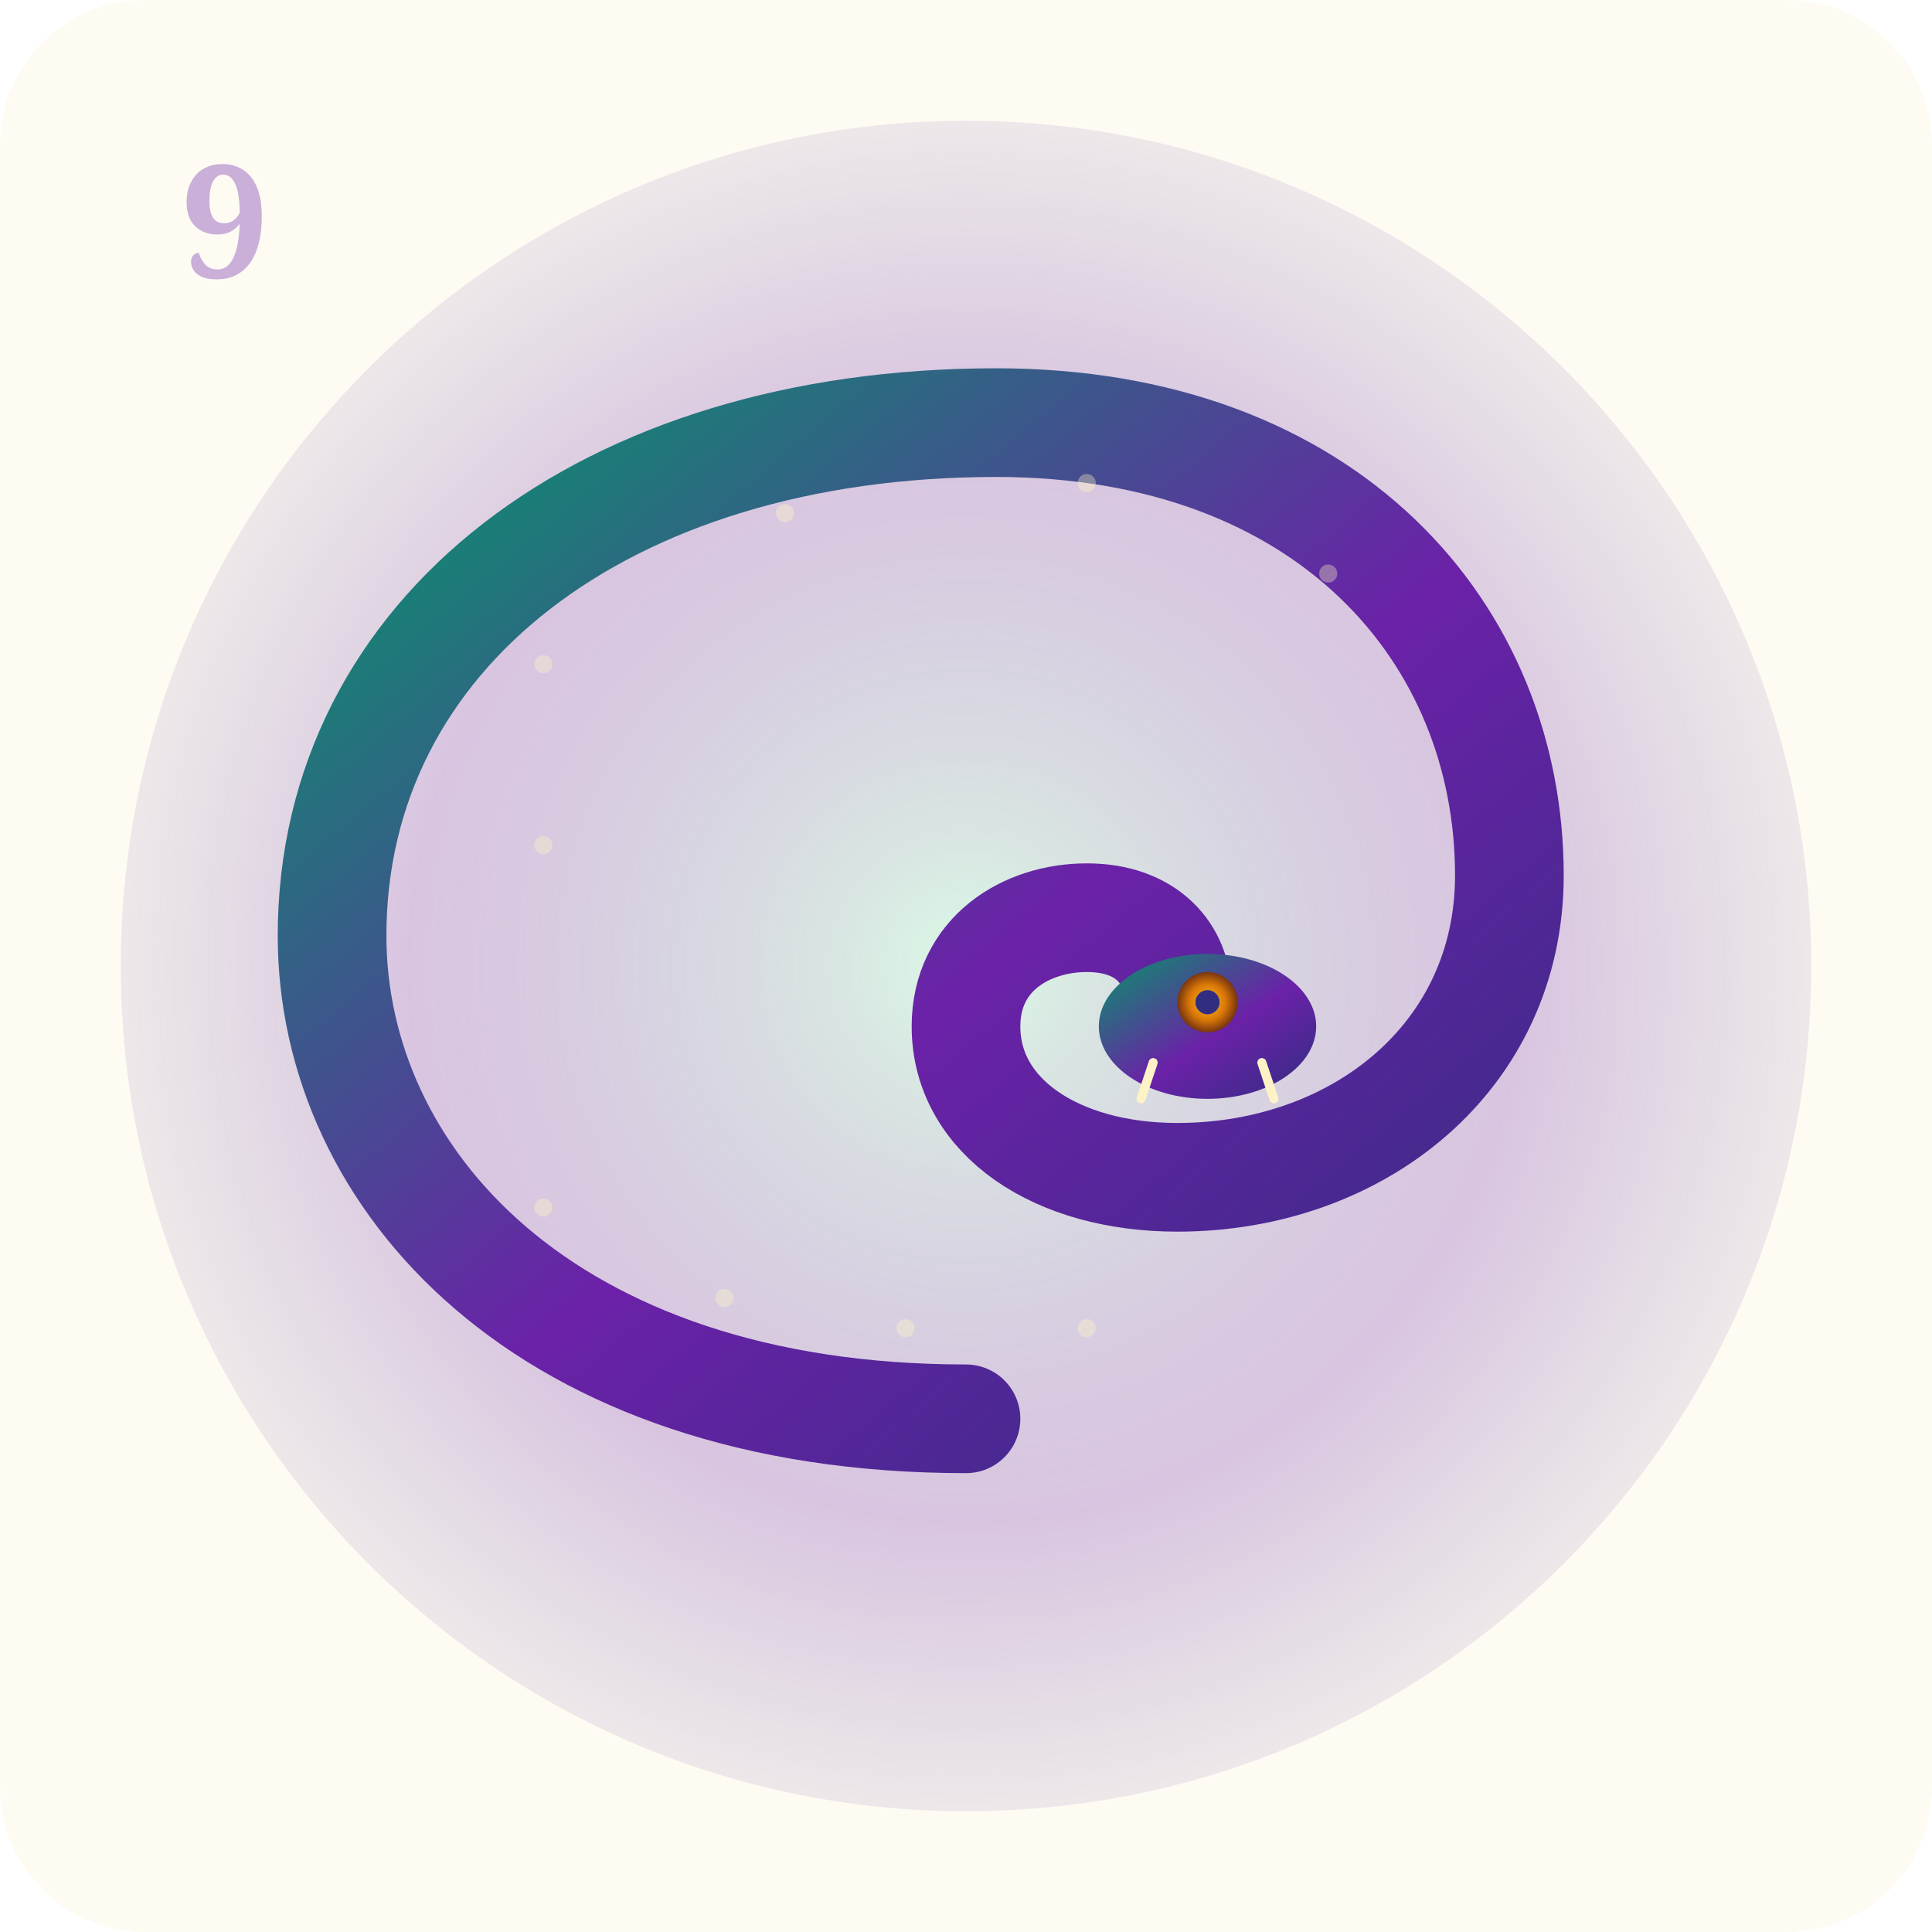
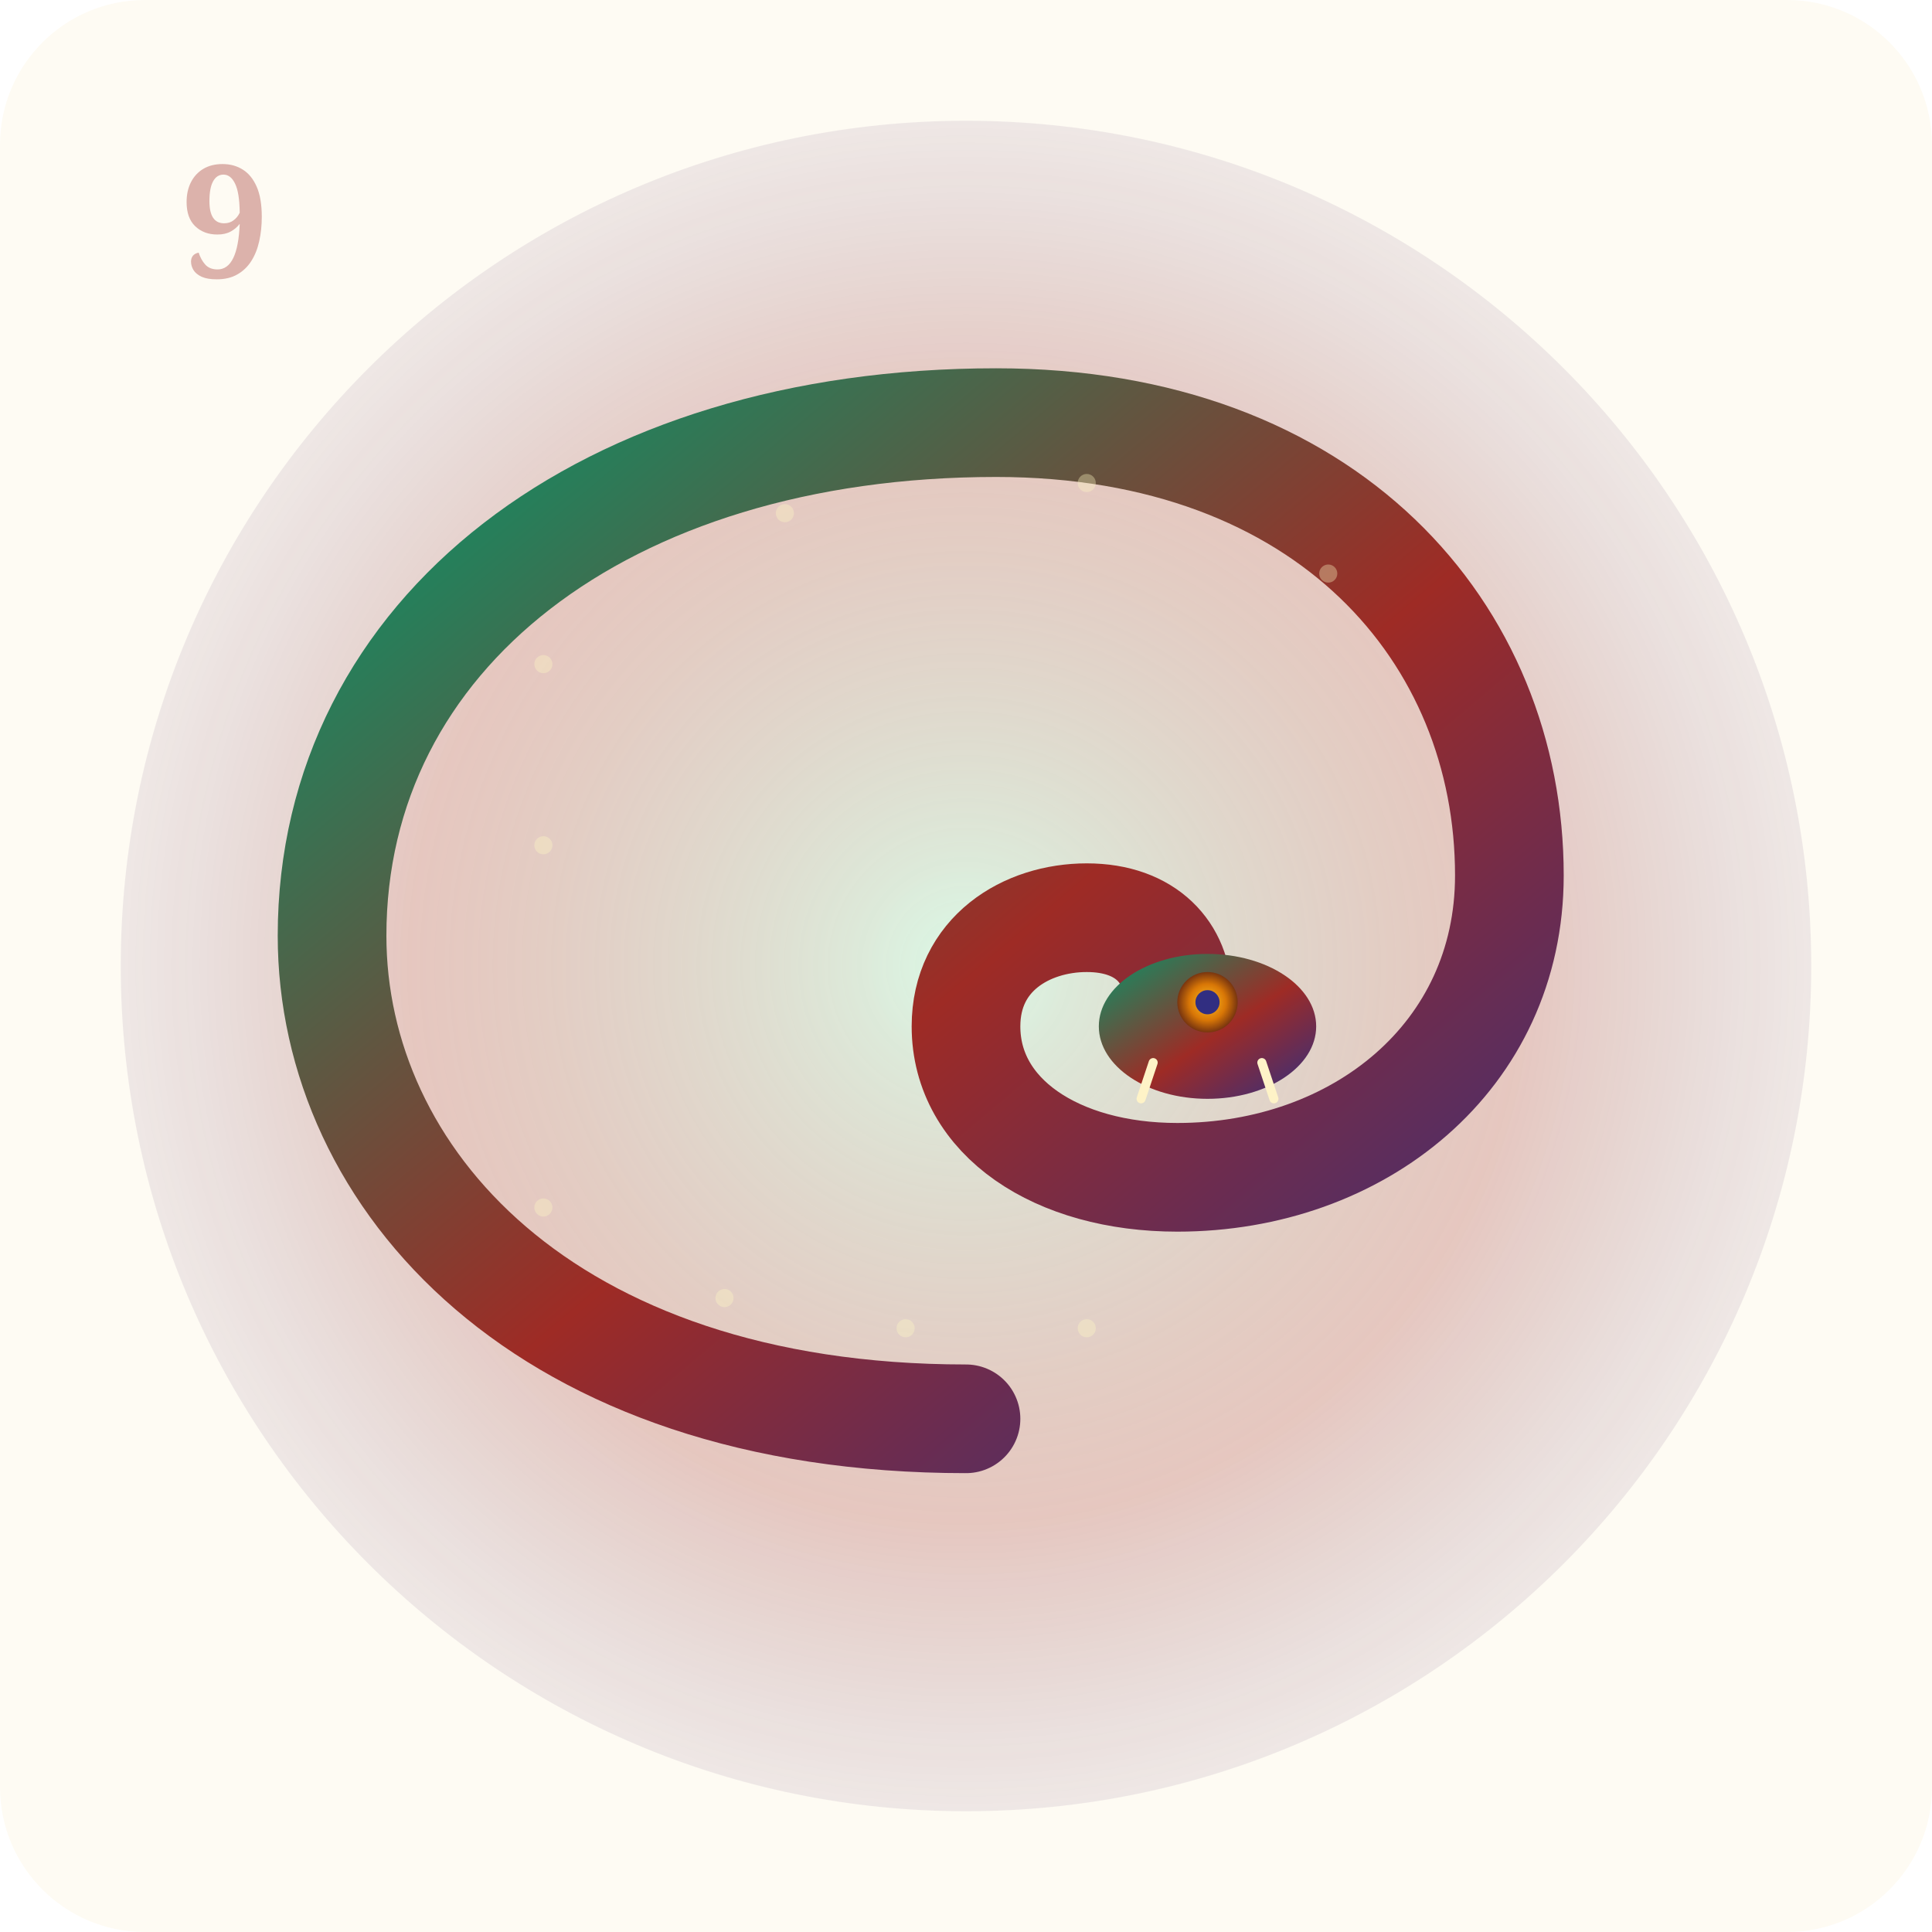
<svg xmlns="http://www.w3.org/2000/svg" viewBox="0 0 320 320" role="img" aria-label="Ashlesha nakshatra symbol — coiled serpent with hypnotic eye">
  <defs>
    <radialGradient id="alaura" cx="0.5" cy="0.5" r="0.6">
      <stop offset="0%" stop-color="#a7f3d0" stop-opacity="0.4" />
-       <stop offset="55%" stop-color="#6b21a8" stop-opacity="0.25" />
+       <stop offset="55%" stop-color="#9E2B25" stop-opacity="0.25" />
      <stop offset="100%" stop-color="#312e81" stop-opacity="0" />
    </radialGradient>
    <linearGradient id="alsnake" x1="0" y1="0" x2="1" y2="1">
      <stop offset="0%" stop-color="#059669" />
-       <stop offset="55%" stop-color="#6b21a8" />
+       <stop offset="55%" stop-color="#9E2B25" />
      <stop offset="100%" stop-color="#312e81" />
    </linearGradient>
    <radialGradient id="aleye" cx="0.5" cy="0.5" r="0.5">
      <stop offset="0%" stop-color="#fbbf24" />
      <stop offset="60%" stop-color="#d97706" />
      <stop offset="100%" stop-color="#78350f" />
    </radialGradient>
  </defs>
  <rect x="0" y="0" width="320" height="320" fill="#fefbf3" rx="24" />
  <circle cx="160" cy="160" r="140" fill="url(#alaura)" />
  <path d="M 160 235            C 90 235, 55 195, 55 155            C 55 105, 100 70, 165 70            C 220 70, 250 105, 250 145            C 250 175, 225 195, 195 195            C 175 195, 160 185, 160 170            C 160 158, 170 152, 180 152            C 190 152, 195 158, 195 165" stroke="url(#alsnake)" stroke-width="18" fill="none" stroke-linecap="round" />
  <ellipse cx="200" cy="170" rx="18" ry="12" fill="url(#alsnake)" />
  <path d="M 191 176 L 189 182 M 209 176 L 211 182" stroke="#fef3c7" stroke-width="1.5" stroke-linecap="round" />
  <circle cx="200" cy="166" r="5" fill="url(#aleye)" />
  <circle cx="200" cy="166" r="2" fill="#312e81" />
  <g fill="#fef9c3" opacity="0.35">
    <circle cx="90" cy="200" r="1.5" />
    <circle cx="120" cy="215" r="1.5" />
    <circle cx="150" cy="220" r="1.5" />
    <circle cx="180" cy="220" r="1.5" />
    <circle cx="90" cy="140" r="1.5" />
    <circle cx="90" cy="110" r="1.5" />
    <circle cx="130" cy="85" r="1.5" />
    <circle cx="180" cy="80" r="1.5" />
    <circle cx="220" cy="95" r="1.5" />
  </g>
-   <text x="30" y="46" font-family="Crimson Pro, serif" font-size="26" font-weight="700" fill="#6b21a8" opacity="0.35">9</text>
+   <text x="30" y="46" font-family="Crimson Pro, serif" font-size="26" font-weight="700" fill="#9E2B25" opacity="0.35">9</text>
</svg>
